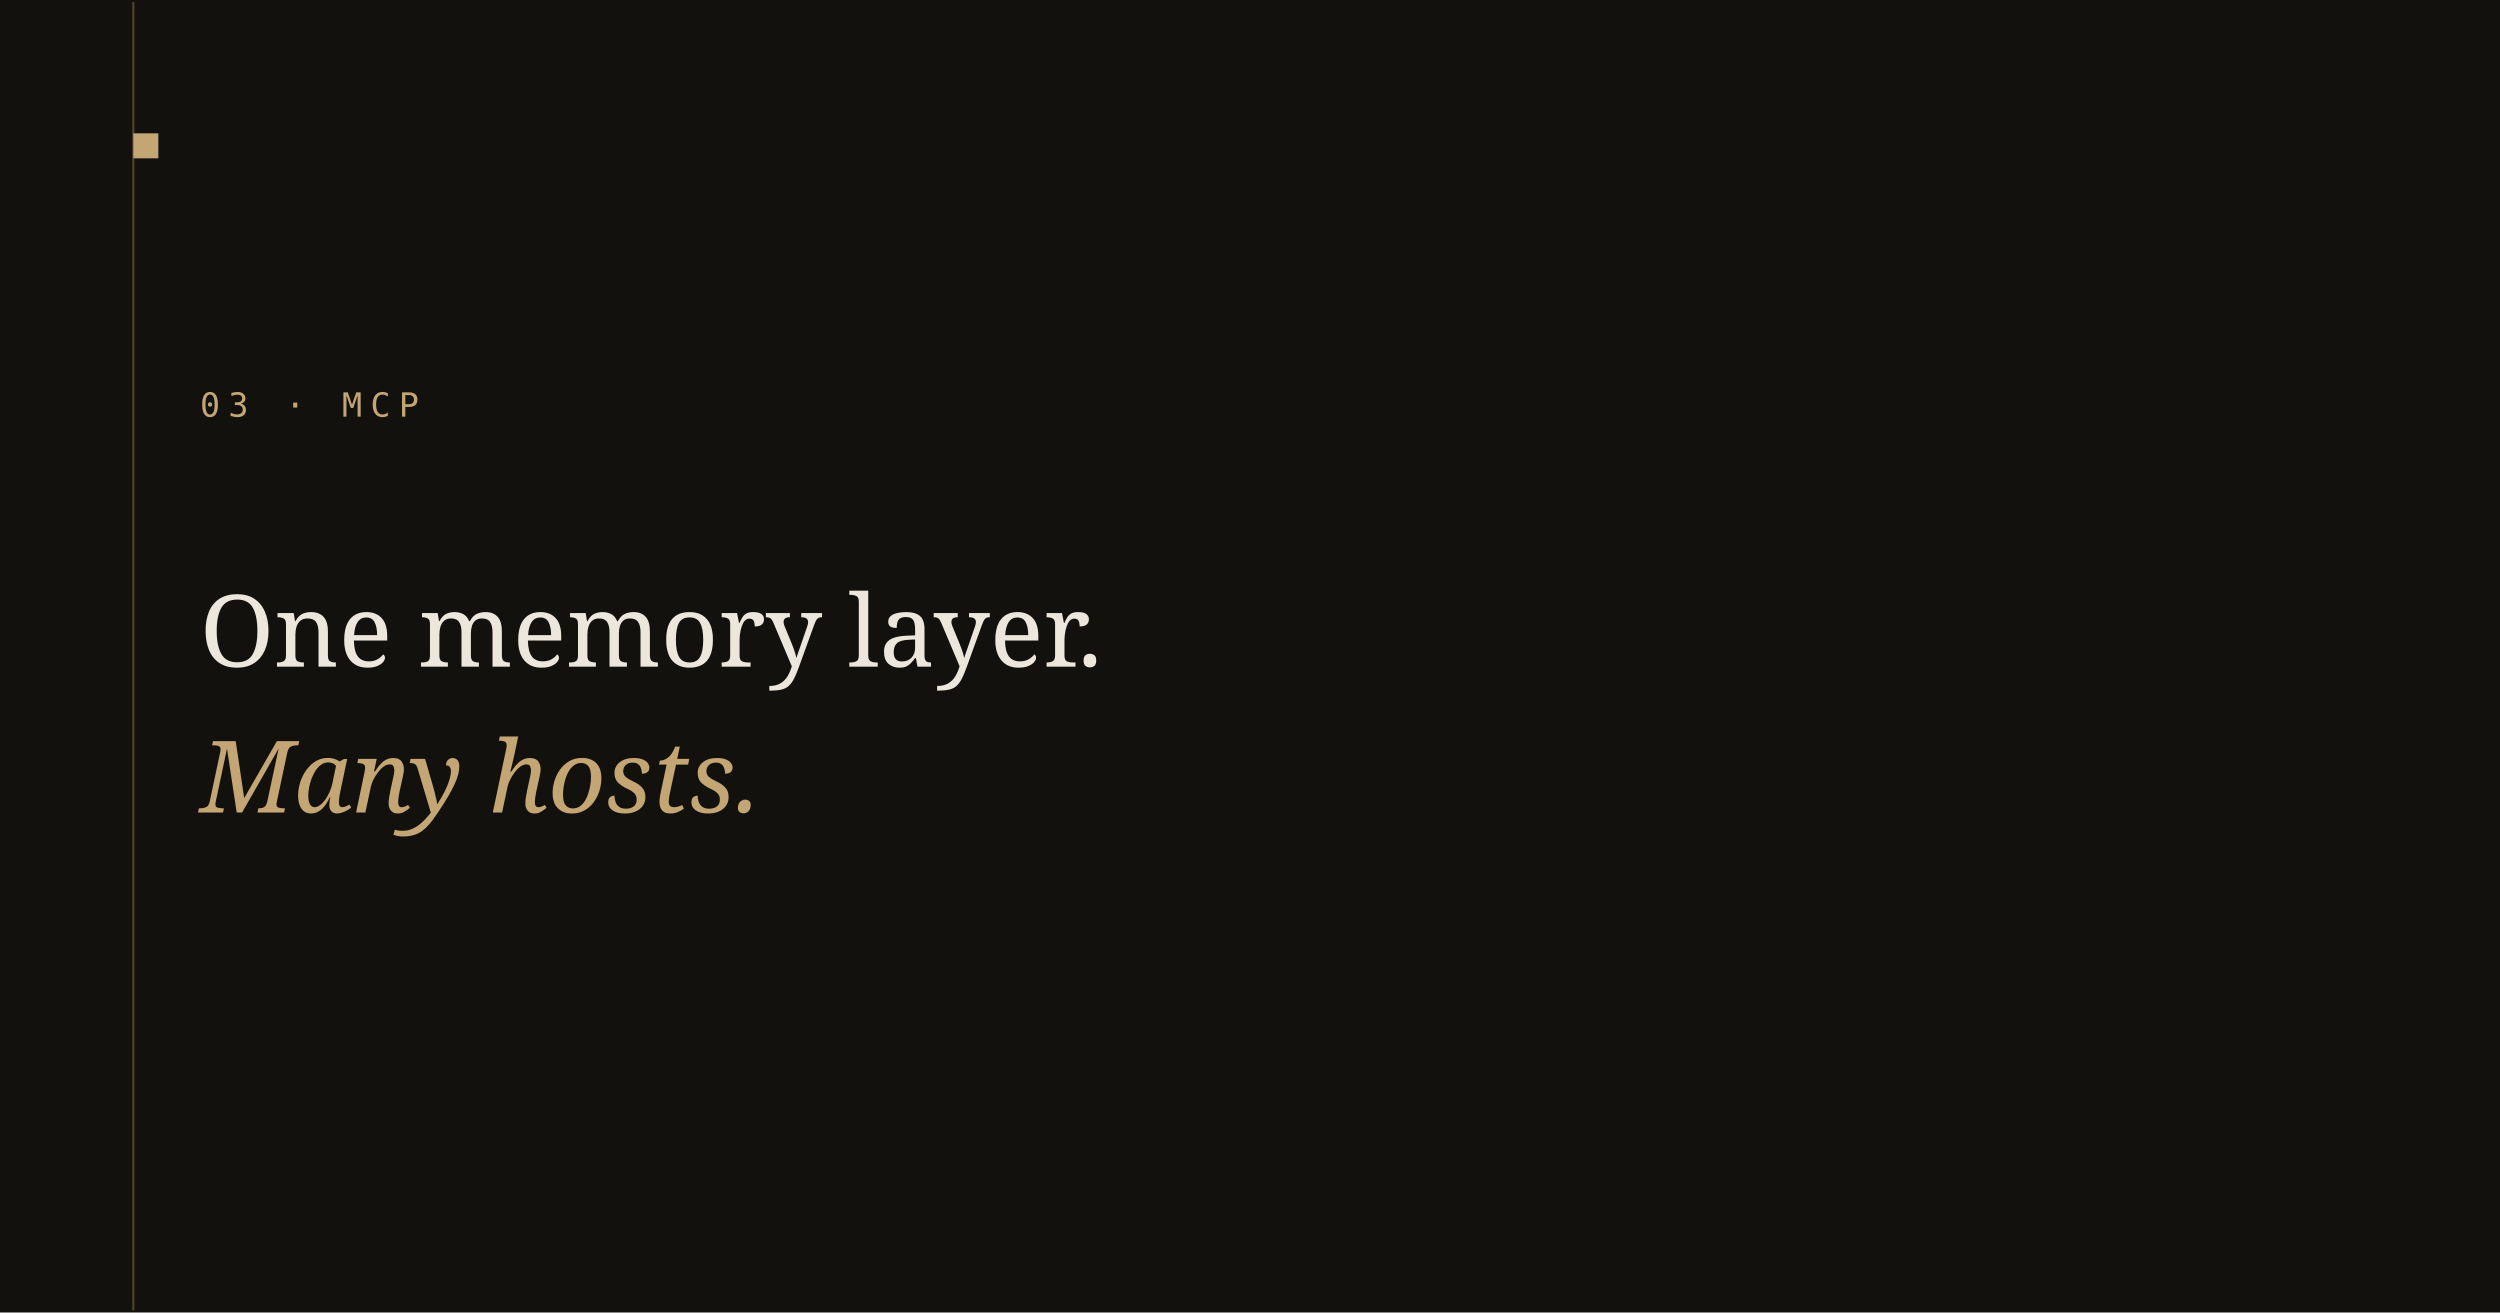
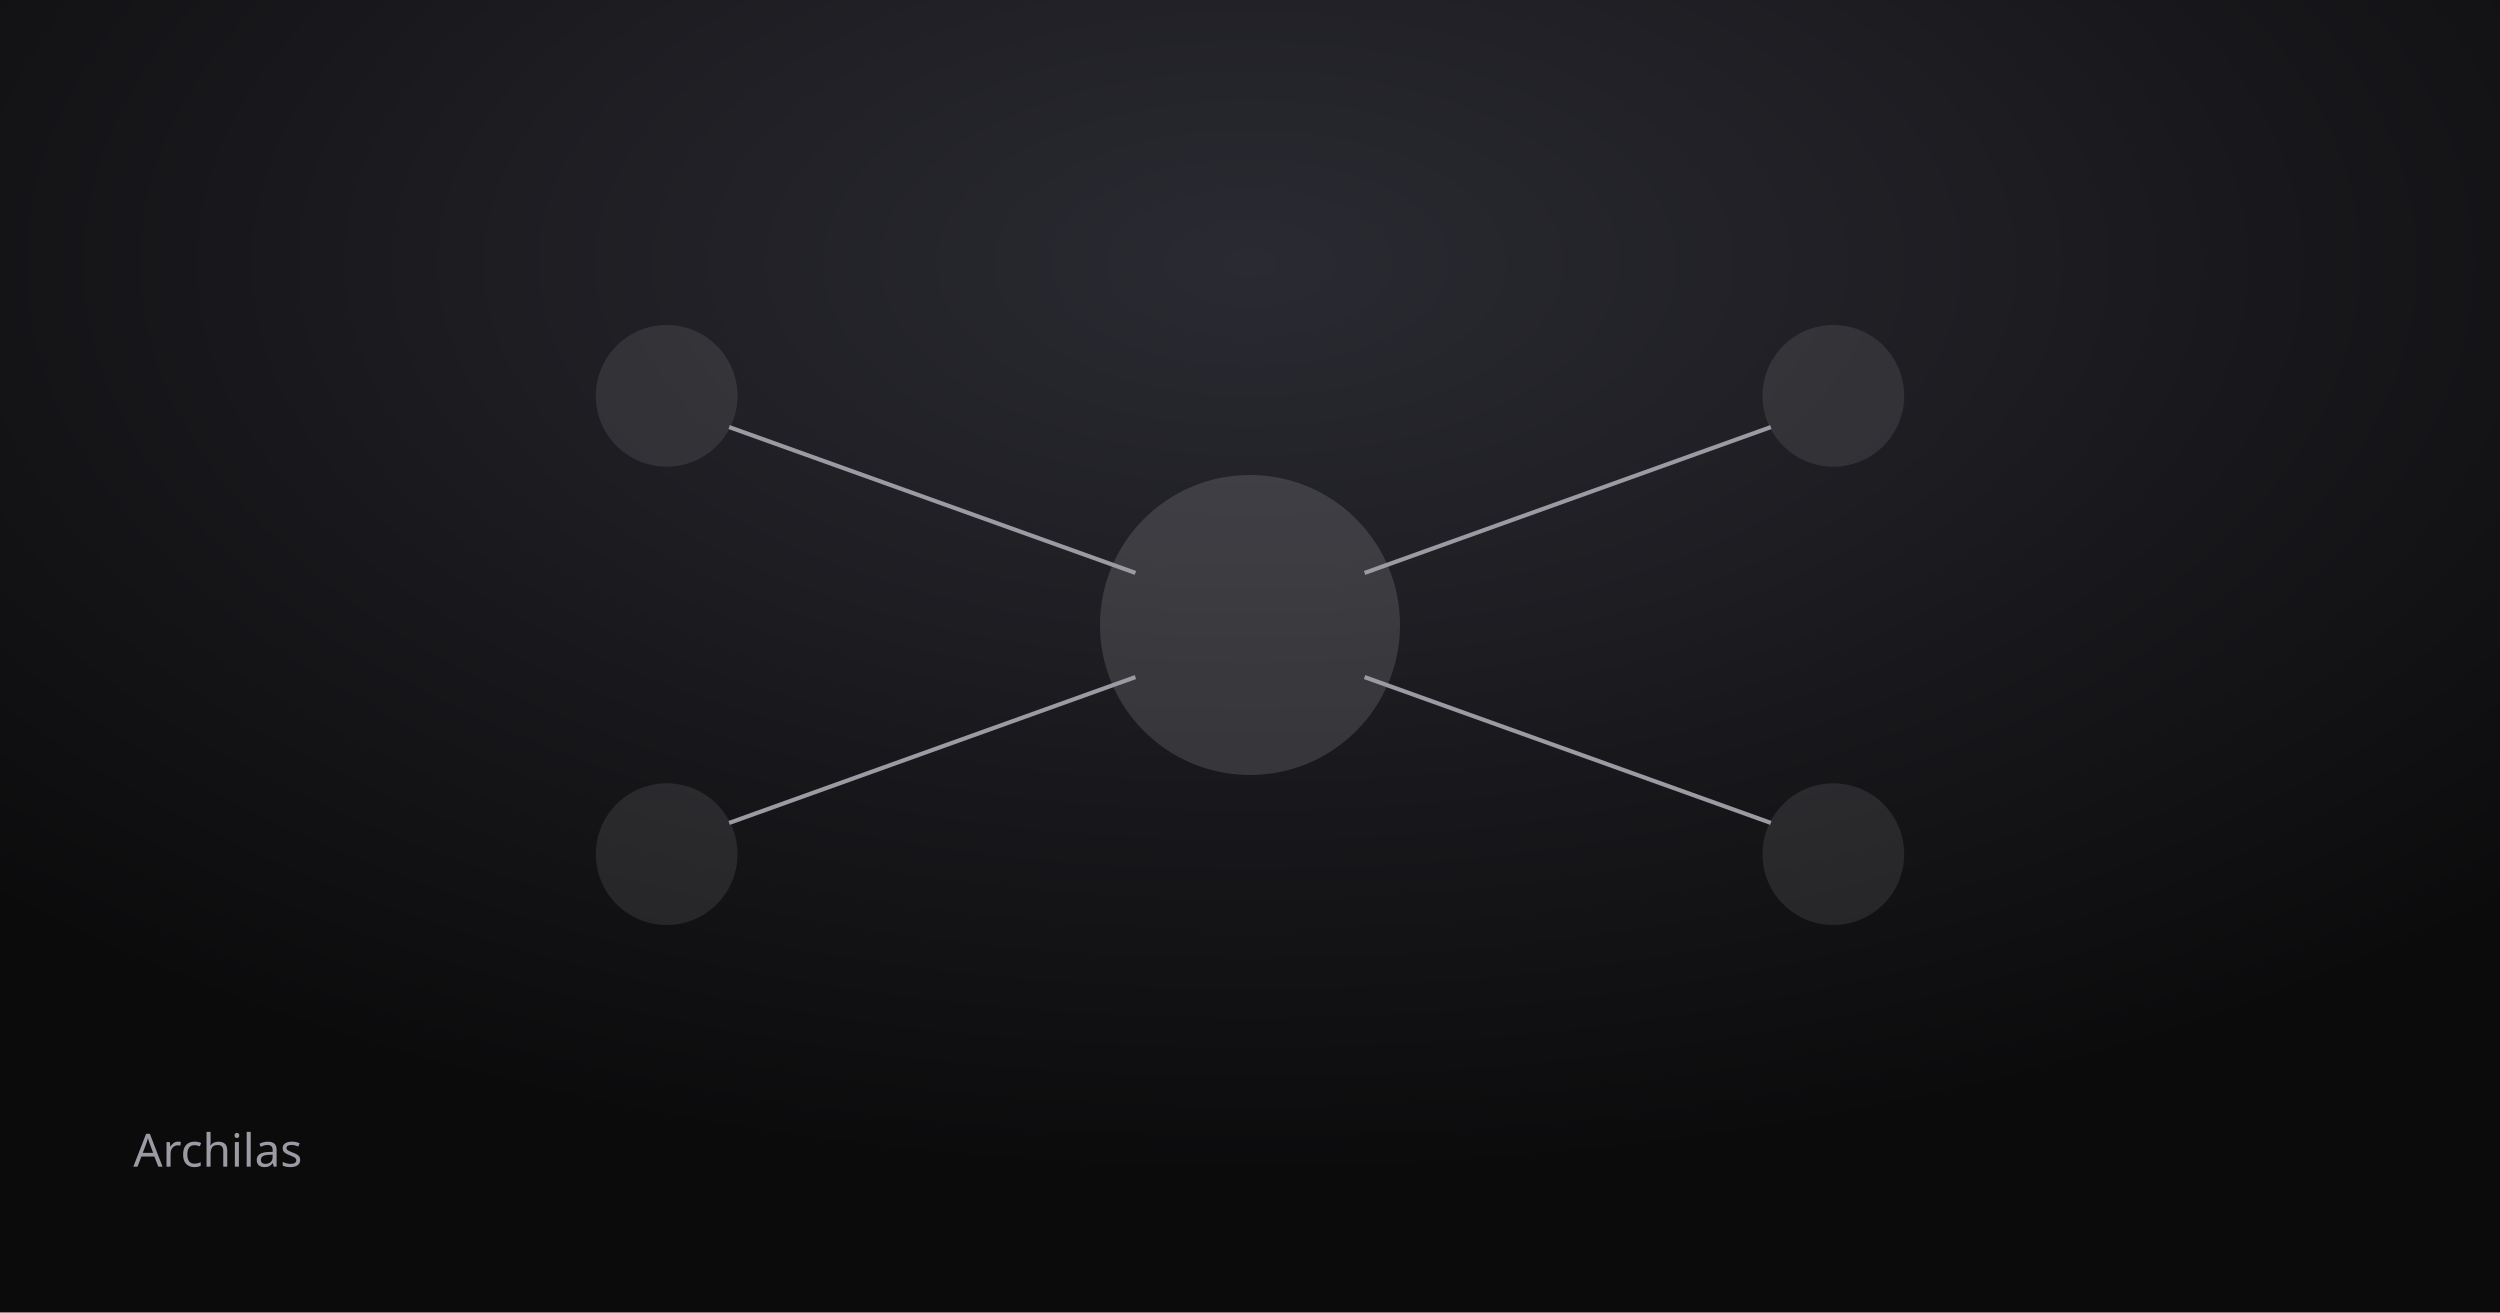
<svg xmlns="http://www.w3.org/2000/svg" width="1200" height="630" viewBox="0 0 1200 630">
-   <rect width="1200" height="630" fill="#13110e" />
-   <rect x="64" y="64" width="12" height="12" fill="#c4a574" />
-   <line x1="64" y1="1" x2="64" y2="629" stroke="#c4a574" stroke-opacity="0.35" />
-   <text x="96" y="200" font-family="ui-monospace,Menlo,monospace" font-size="16" letter-spacing="4" fill="#c4a574">03 · MCP</text>
-   <text x="96" y="320" font-family="Georgia,serif" font-size="48" fill="#ece6dc">One memory layer.</text>
-   <text x="96" y="390" font-family="Georgia,serif" font-size="48" font-style="italic" fill="#c4a574">Many hosts.</text>
+   <defs>
+     <radialGradient id="g" cx="50%" cy="20%" r="70%">
+       <stop offset="0%" stop-color="#2a2a32" />
+       <stop offset="100%" stop-color="#0b0b0c" />
+     </radialGradient>
+   </defs>
+   <rect width="1200" height="630" fill="url(#g)" />
+   <circle cx="600" cy="300" r="72" fill="#ECECEE" fill-opacity="0.14" />
+   <circle cx="320" cy="190" r="34" fill="#ECECEE" fill-opacity="0.1" />
+   <circle cx="880" cy="190" r="34" fill="#ECECEE" fill-opacity="0.1" />
+   <circle cx="320" cy="410" r="34" fill="#ECECEE" fill-opacity="0.1" />
+   <circle cx="880" cy="410" r="34" fill="#ECECEE" fill-opacity="0.1" />
+   <path d="M350 205 L545 275 M850 205 L655 275 M350 395 L545 325 M850 395 L655 325" stroke="#9B9BA3" stroke-width="2" />
+   <text x="64" y="560" font-family="ui-sans-serif,system-ui,sans-serif" font-size="22" fill="#9B9BA3">Archilas</text>
</svg>
